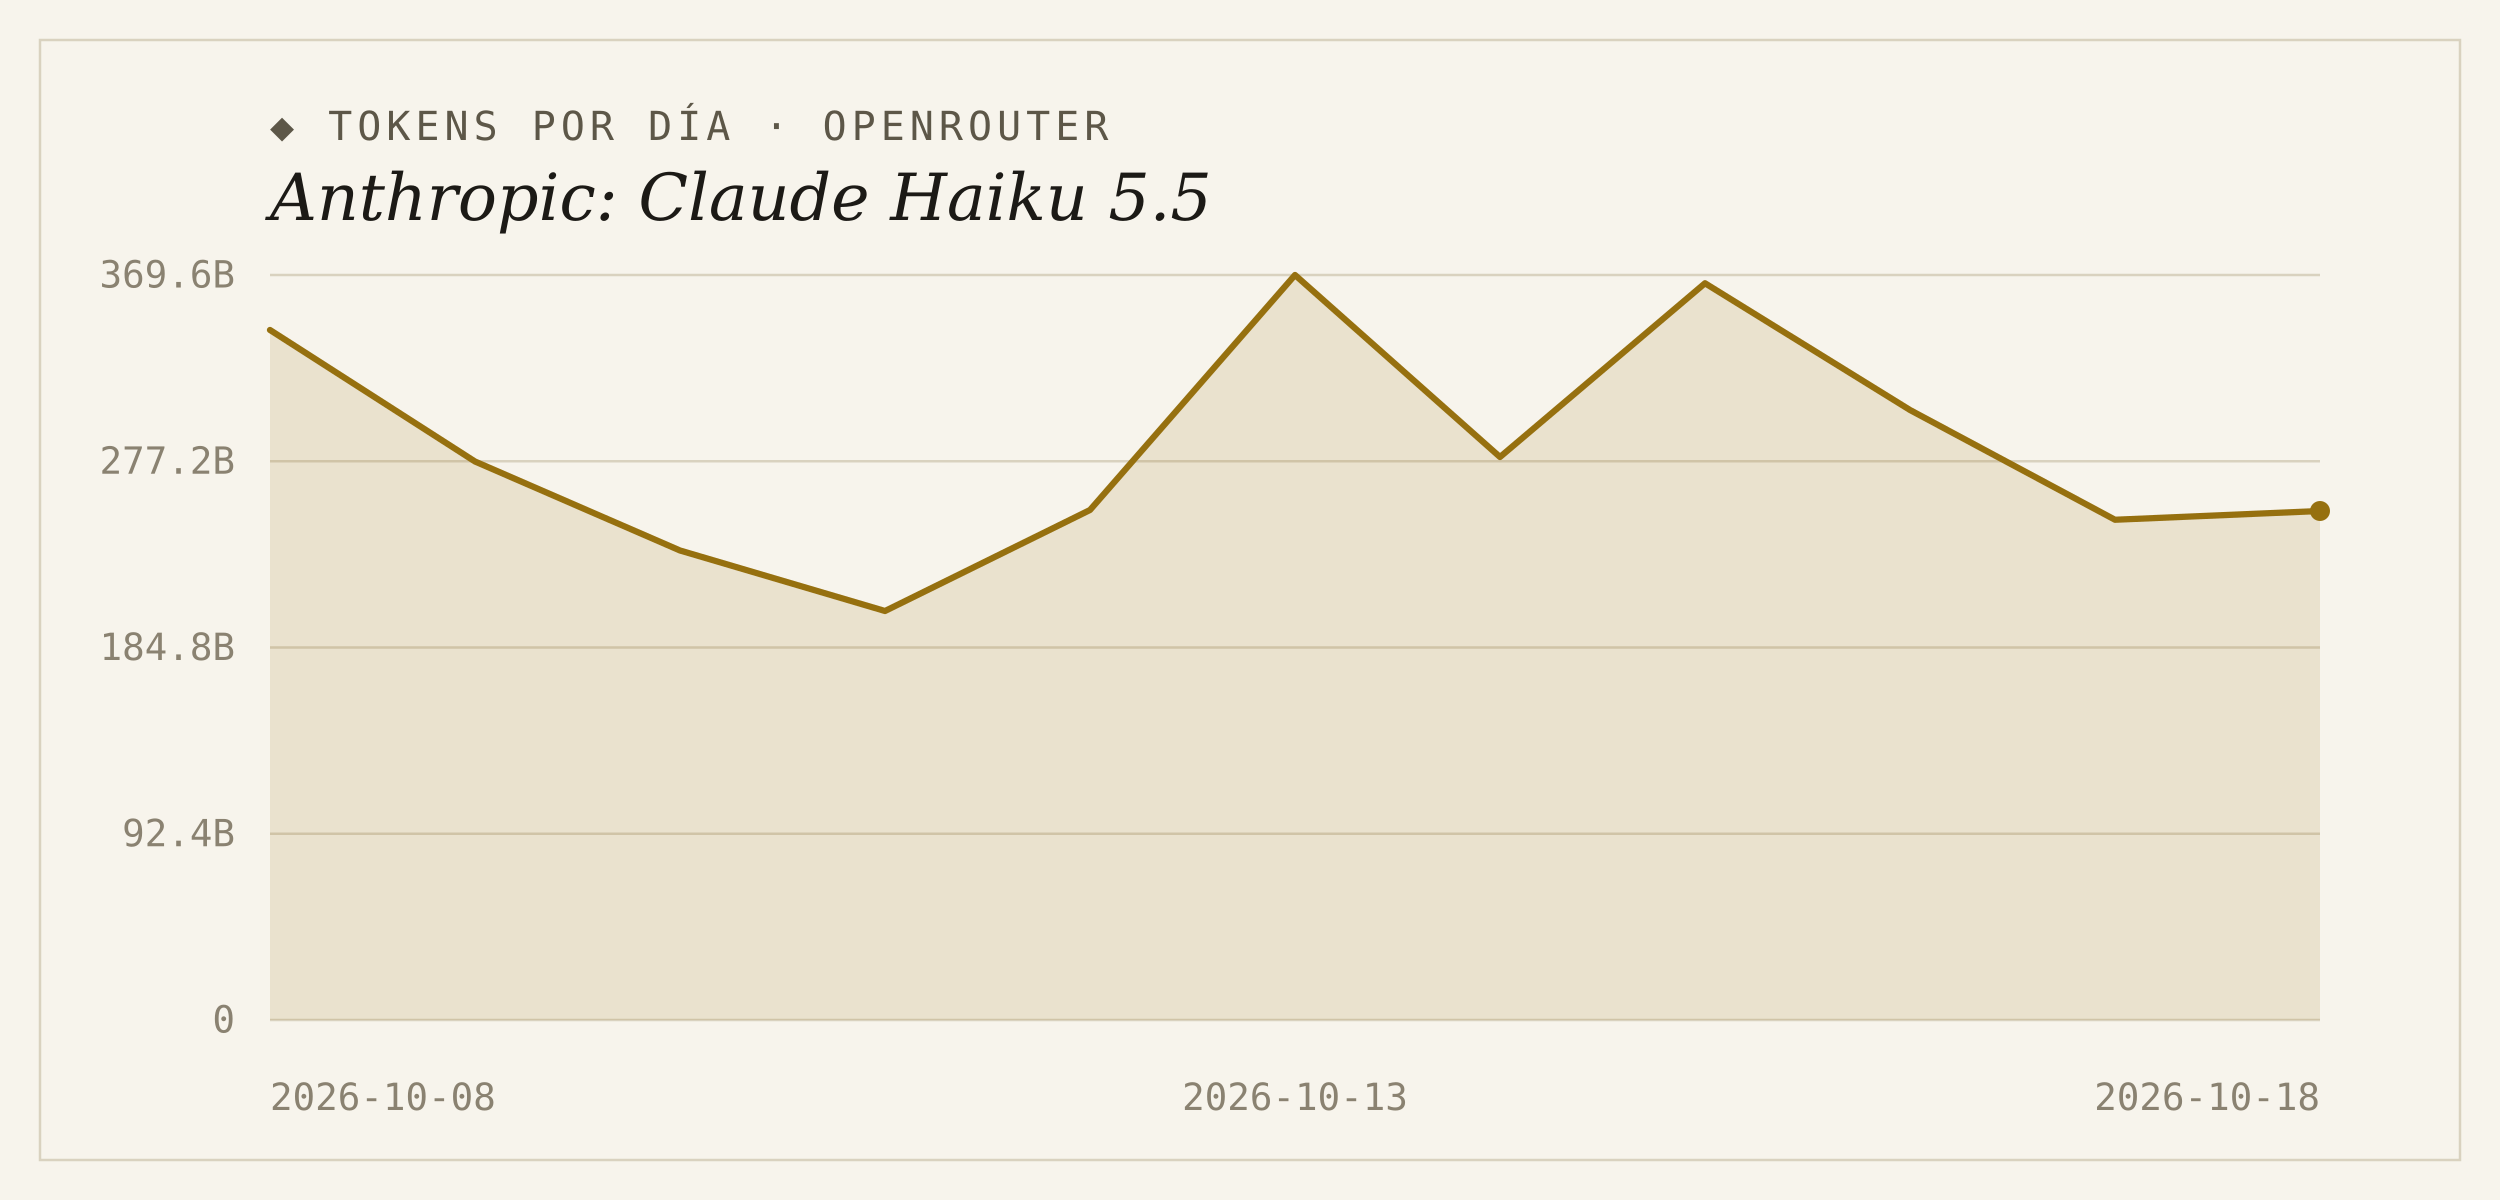
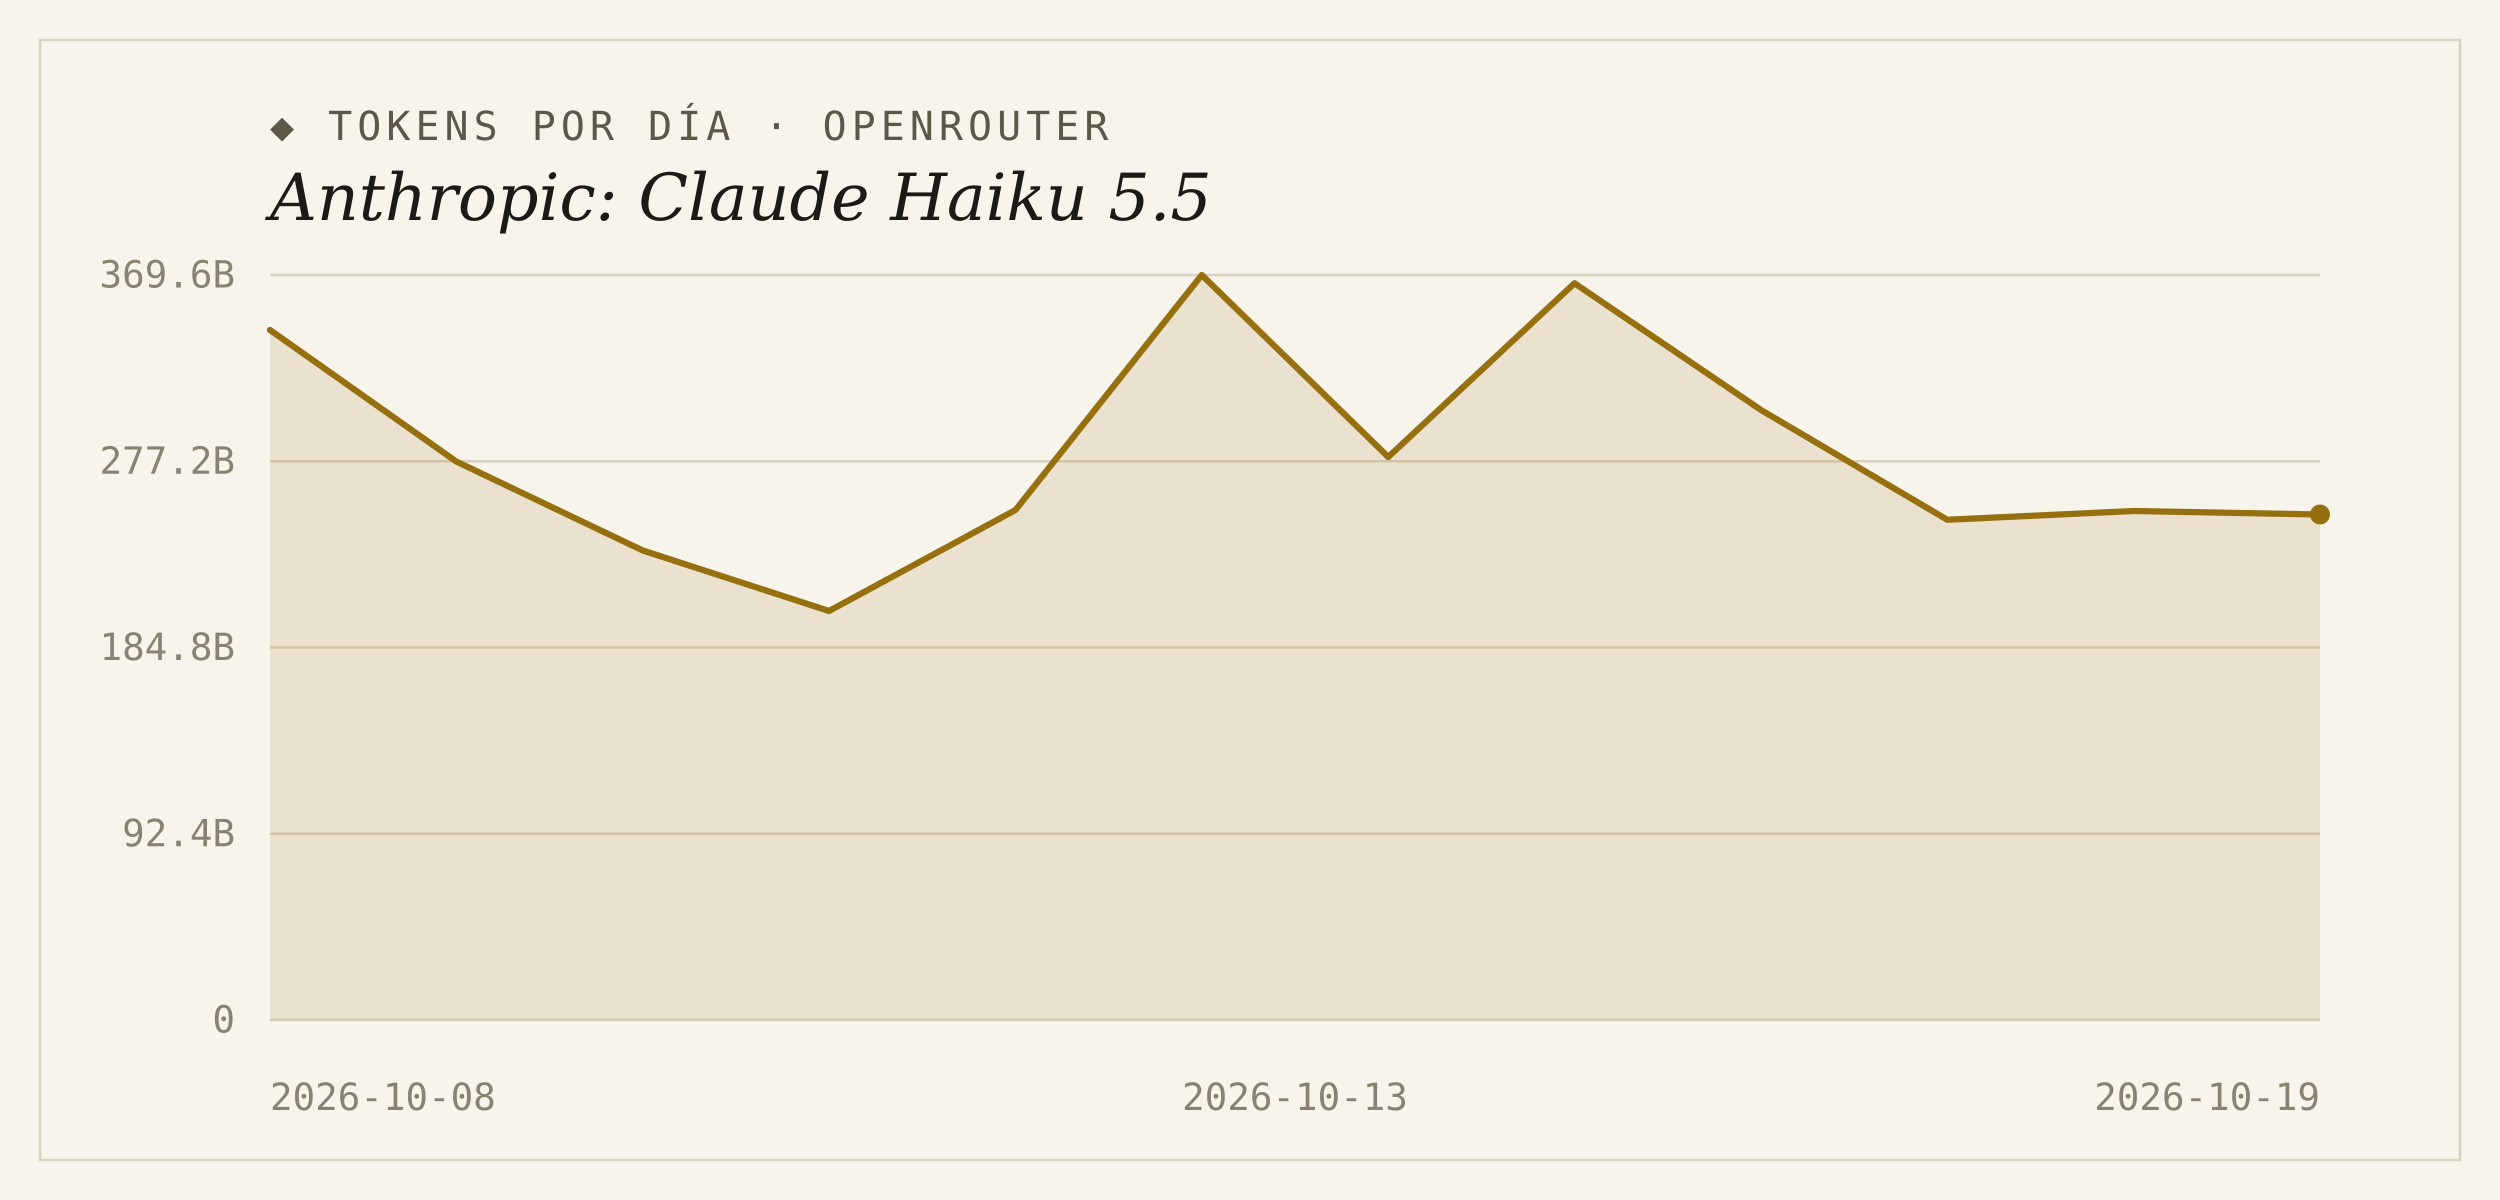
<svg xmlns="http://www.w3.org/2000/svg" width="1000" height="480" viewBox="0 0 1000 480">
  <rect width="1000" height="480" fill="#f7f4ec" />
  <rect x="16" y="16" width="968" height="448" fill="none" stroke="#d9d2bf" stroke-width="1" />
  <text x="108" y="56" font-family="'DejaVu Sans Mono', Consolas, monospace" font-size="16" letter-spacing="2" fill="#5d5748">◆ TOKENS POR DÍA · OPENROUTER</text>
  <text x="108" y="88" font-family="Georgia, 'DejaVu Serif', serif" font-size="26" font-style="italic" fill="#1c1a16">Anthropic: Claude Haiku 5.5</text>
  <line x1="108" y1="408.0" x2="928" y2="408.0" stroke="#d9d2bf" stroke-width="1" />
  <text x="94" y="413" text-anchor="end" font-family="'DejaVu Sans Mono', Consolas, monospace" font-size="15" fill="#8a8271">0</text>
  <line x1="108" y1="333.5" x2="928" y2="333.5" stroke="#d9d2bf" stroke-width="1" />
  <text x="94" y="338.5" text-anchor="end" font-family="'DejaVu Sans Mono', Consolas, monospace" font-size="15" fill="#8a8271">92.4B</text>
  <line x1="108" y1="259.0" x2="928" y2="259.0" stroke="#d9d2bf" stroke-width="1" />
  <text x="94" y="264" text-anchor="end" font-family="'DejaVu Sans Mono', Consolas, monospace" font-size="15" fill="#8a8271">184.8B</text>
  <line x1="108" y1="184.5" x2="928" y2="184.5" stroke="#d9d2bf" stroke-width="1" />
  <text x="94" y="189.5" text-anchor="end" font-family="'DejaVu Sans Mono', Consolas, monospace" font-size="15" fill="#8a8271">277.2B</text>
  <line x1="108" y1="110.0" x2="928" y2="110.0" stroke="#d9d2bf" stroke-width="1" />
  <text x="94" y="115" text-anchor="end" font-family="'DejaVu Sans Mono', Consolas, monospace" font-size="15" fill="#8a8271">369.6B</text>
-   <path d="M 108,408.0 L 108.0,132.0 L 190.0,184.6 L 272.0,220.2 L 354.0,244.4 L 436.0,204.0 L 518.0,110.0 L 600.0,182.8 L 682.0,113.3 L 764.0,164.0 L 846.0,207.9 L 928.0,204.4 L 928.0,408.0 Z" fill="#96700f" fill-opacity="0.14" />
-   <polyline points="108.0,132.0 190.0,184.6 272.0,220.2 354.0,244.4 436.0,204.0 518.0,110.0 600.0,182.8 682.0,113.3 764.0,164.0 846.0,207.9 928.0,204.4" fill="none" stroke="#96700f" stroke-width="2.5" stroke-linejoin="round" stroke-linecap="round" />
-   <circle cx="928.0" cy="204.4" r="4" fill="#96700f" />
+   <path d="M 108,408.0 L 108.0,132.0 L 182.5,184.6 L 257.1,220.2 L 331.6,244.4 L 406.2,204.0 L 480.7,110.0 L 555.3,182.8 L 629.8,113.3 L 704.4,164.0 L 778.9,207.9 L 853.5,204.4 L 928.0,205.8 L 928.0,408.0 Z" fill="#96700f" fill-opacity="0.14" />
+   <polyline points="108.0,132.0 182.5,184.6 257.1,220.2 331.6,244.4 406.2,204.0 480.7,110.0 555.3,182.8 629.8,113.3 704.4,164.0 778.9,207.9 853.5,204.4 928.0,205.8" fill="none" stroke="#96700f" stroke-width="2.5" stroke-linejoin="round" stroke-linecap="round" />
+   <circle cx="928.0" cy="205.8" r="4" fill="#96700f" />
  <text x="108" y="444" text-anchor="start" font-family="'DejaVu Sans Mono', Consolas, monospace" font-size="15" fill="#8a8271">2026-10-08</text>
  <text x="518" y="444" text-anchor="middle" font-family="'DejaVu Sans Mono', Consolas, monospace" font-size="15" fill="#8a8271">2026-10-13</text>
-   <text x="928" y="444" text-anchor="end" font-family="'DejaVu Sans Mono', Consolas, monospace" font-size="15" fill="#8a8271">2026-10-18</text>
+   <text x="928" y="444" text-anchor="end" font-family="'DejaVu Sans Mono', Consolas, monospace" font-size="15" fill="#8a8271">2026-10-19</text>
</svg>
